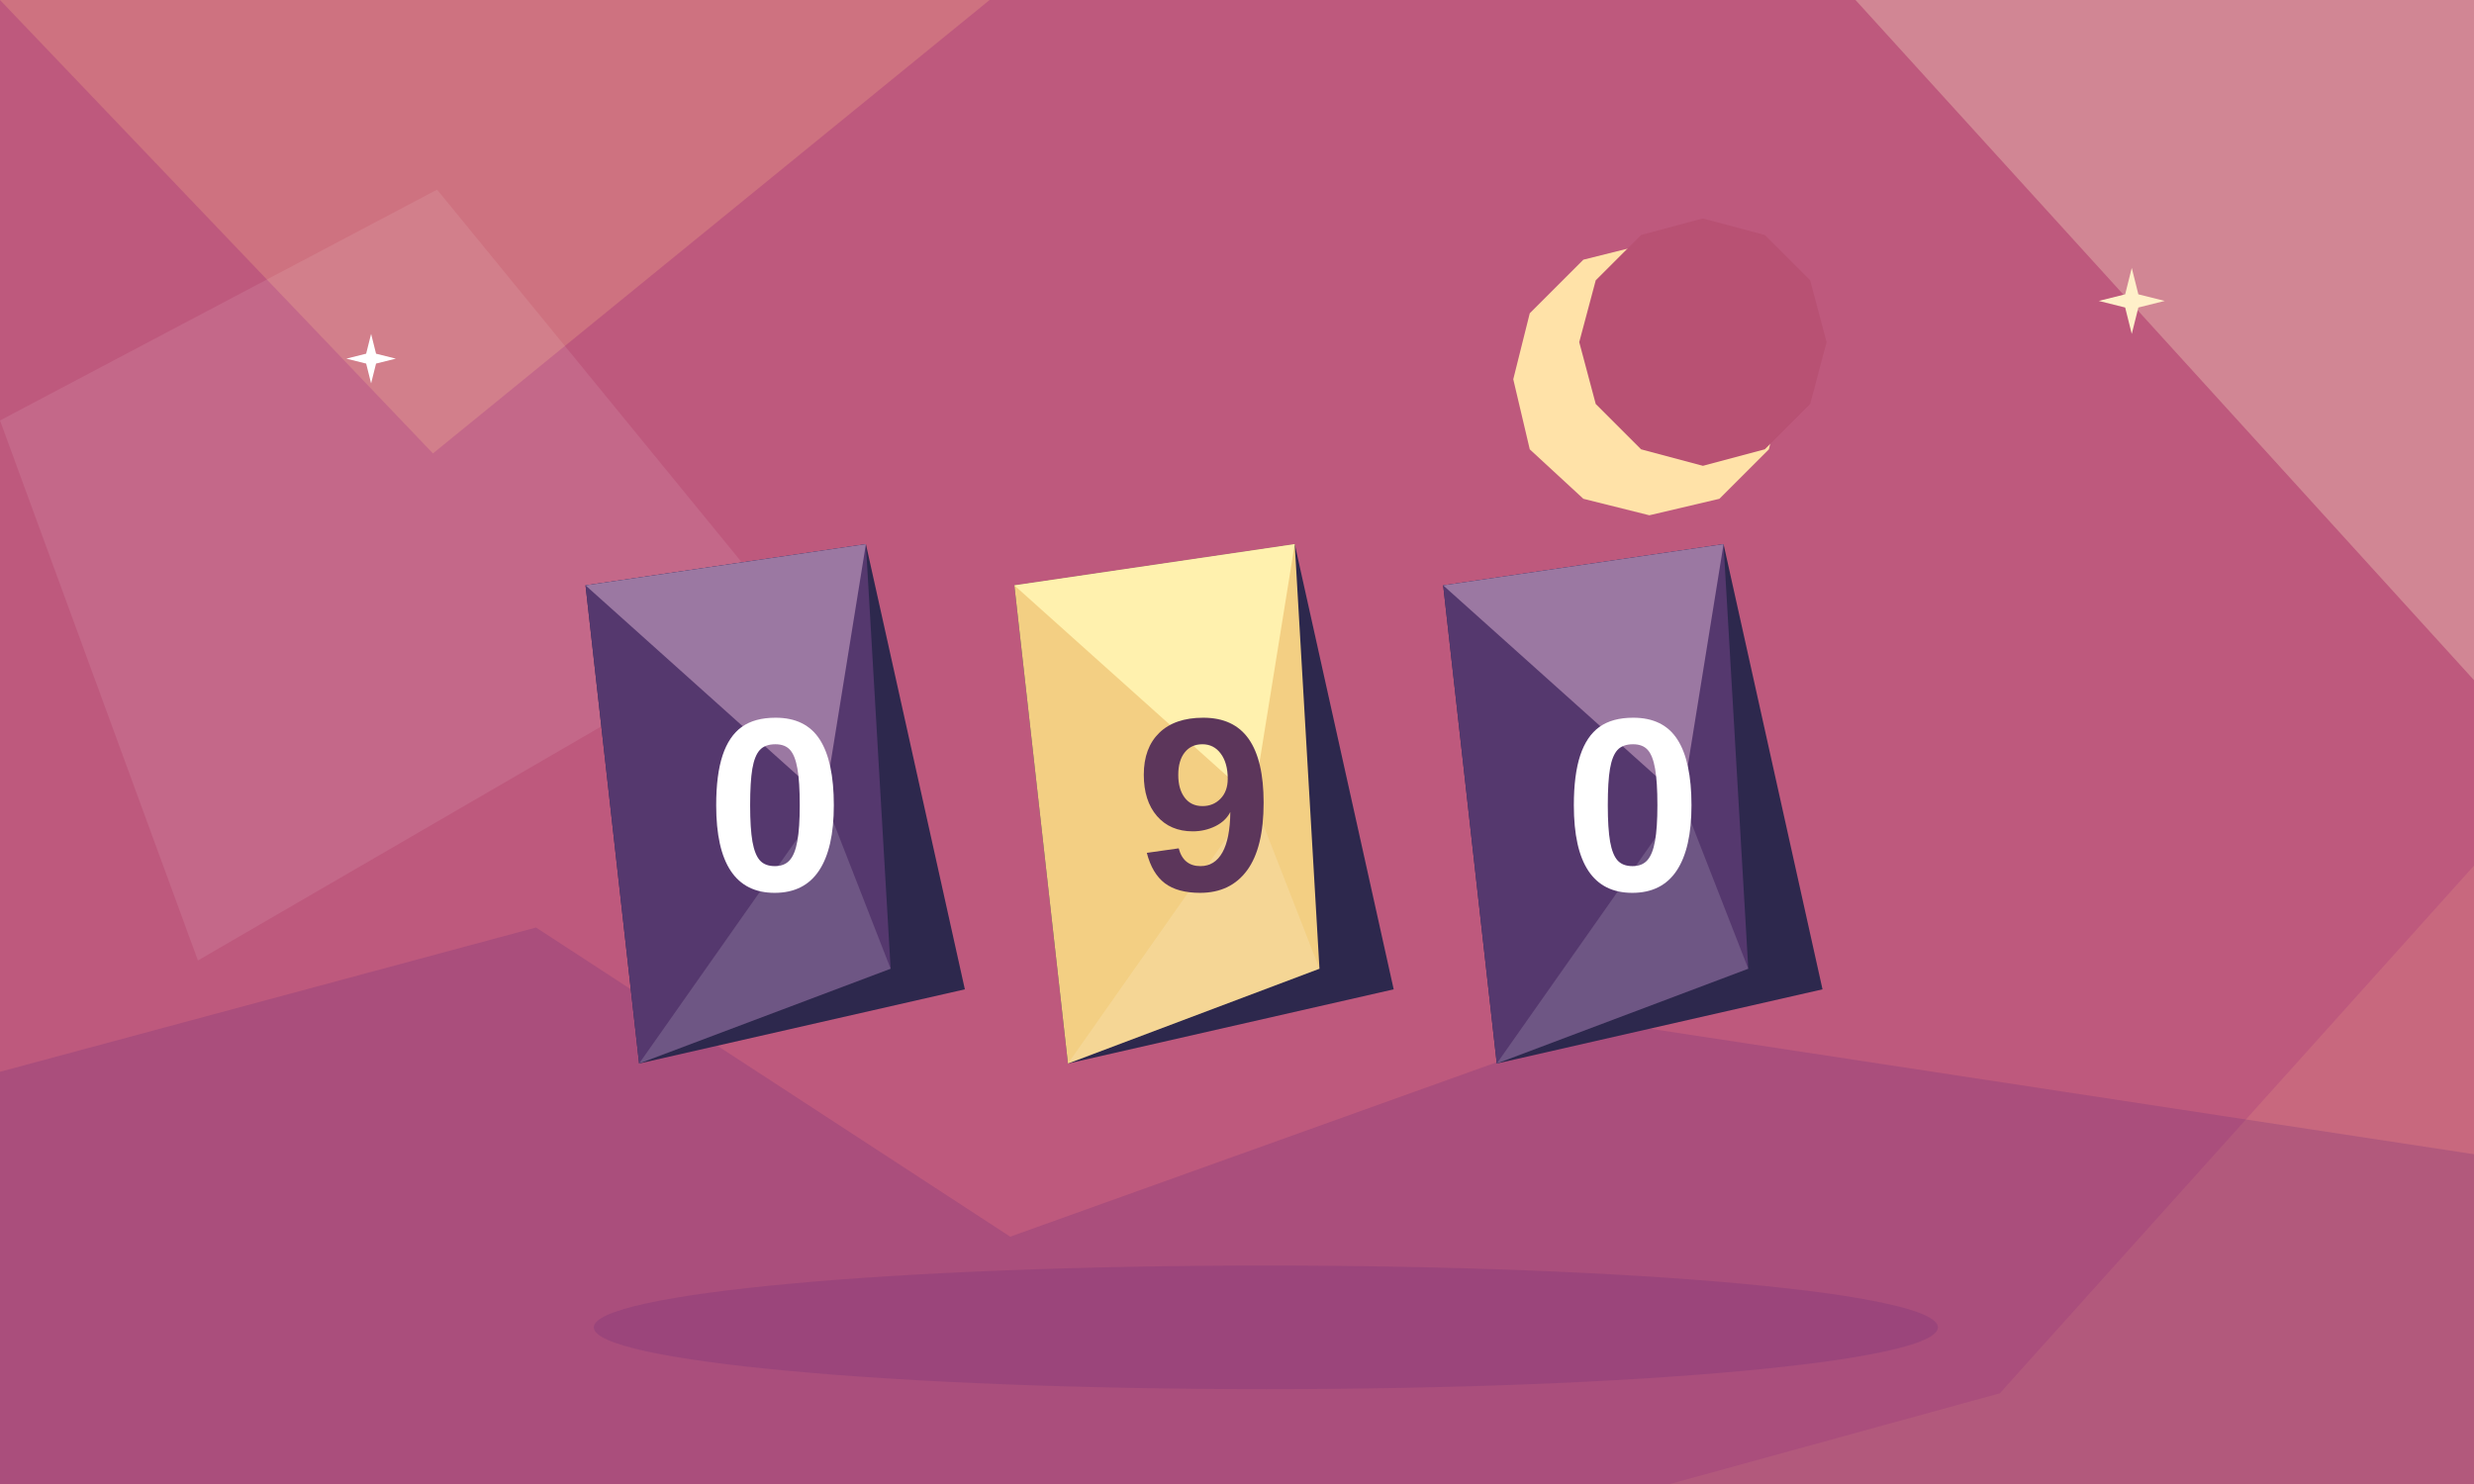
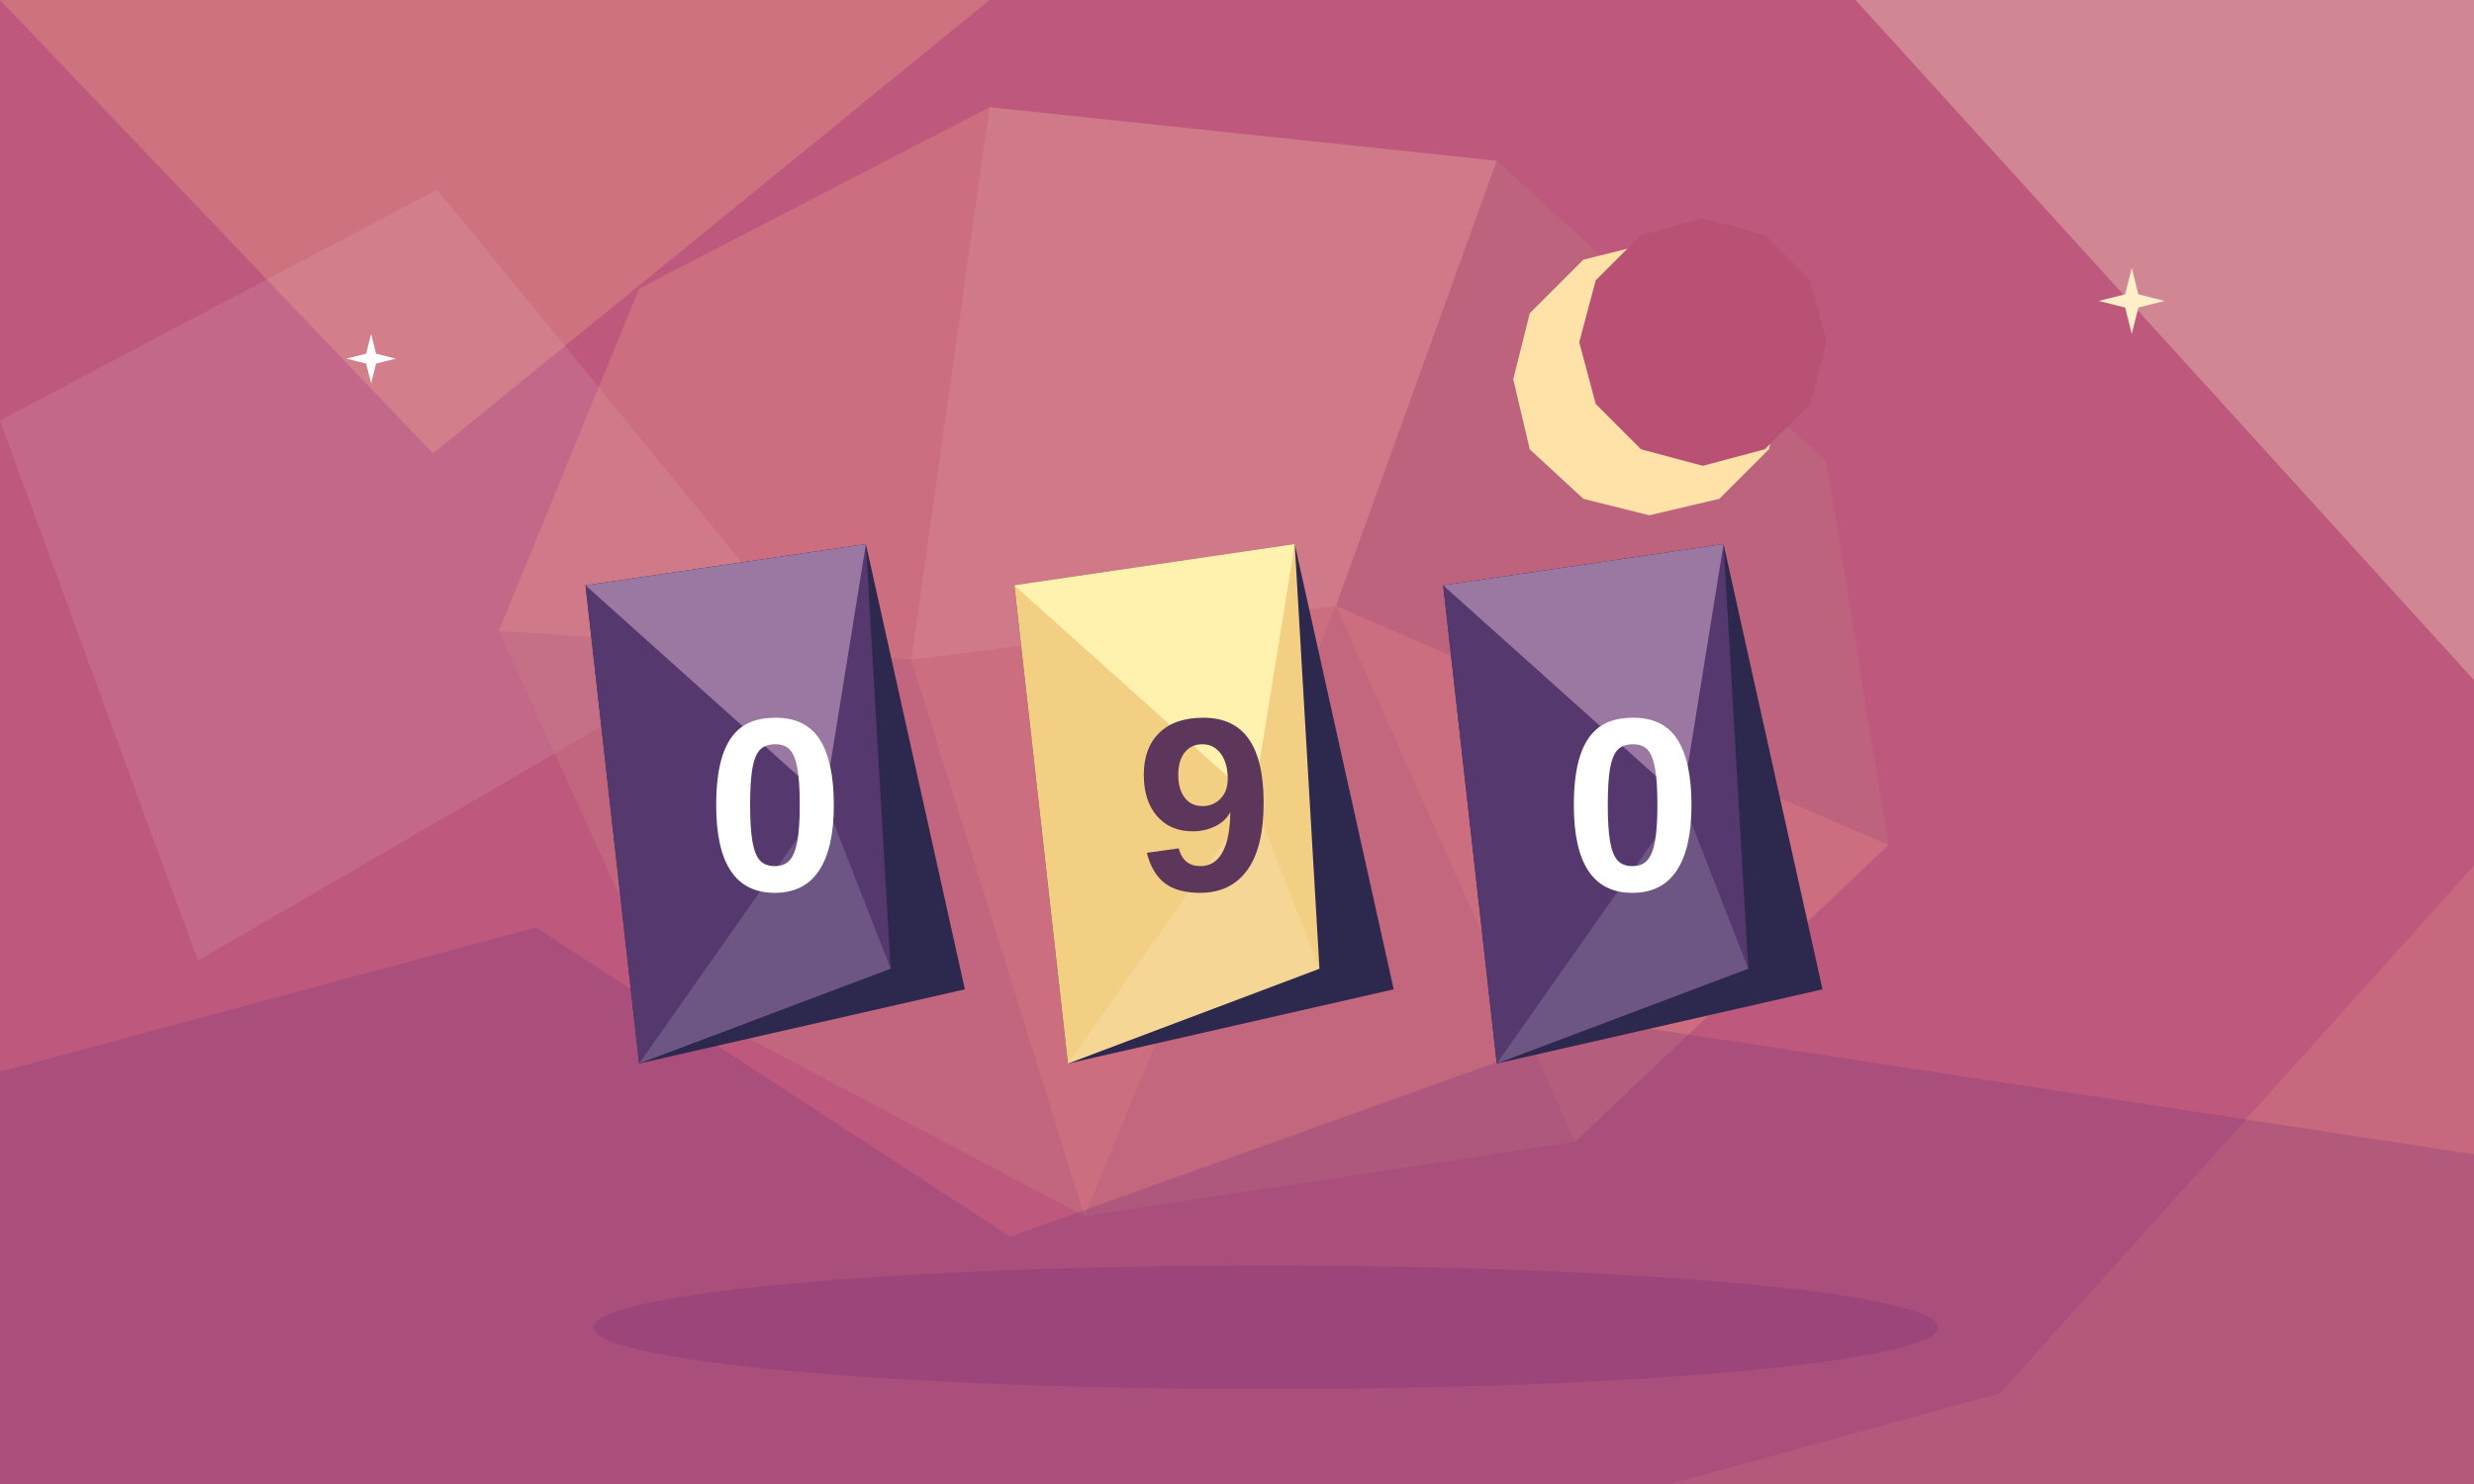
<svg xmlns="http://www.w3.org/2000/svg" width="600" height="360" viewBox="0 0 600 360" role="img" aria-labelledby="title desc">
  <rect width="600" height="360" fill="#BE597D" />
  <polygon points="0,0 240,0 105,110" fill="#FEBB88" opacity=".25" />
  <polygon points="600,0 450,0 600,165" fill="#FFF0C9" opacity=".3" />
  <polygon points="0,102 106,46 191,150 48,233" fill="#fff" opacity=".09" />
  <polygon points="485,338 600,210 600,360 405,360" fill="#FEBB88" opacity=".16" />
-   <polygon points="NaN,NaN NaN,NaN NaN,NaN NaN,NaN NaN,NaN NaN,NaN NaN,NaN NaN,NaN NaN,NaN NaN,NaN NaN,NaN" fill="#FEBB88" />
+   <polygon points="155,70 240,26 363,39 443,112 458,205 382,277 263,295 161,241 121,153" fill="#FEBB88" opacity=".21" />
+   <polygon points="240,26 363,39 324,147 221,160" fill="#FFFFFF" opacity=".08" />
+   <polygon points="121,153 221,160 263,295 161,241" fill="#6F2D76" opacity=".12" />
  <g opacity=".17">
-     <polygon points="NaN,NaN NaN,NaN NaN,NaN NaN,NaN NaN,NaN NaN,NaN NaN,NaN NaN,NaN NaN,NaN NaN,NaN NaN,NaN" fill="#6F2D76" />
+     <polygon points="363,39 443,112 458,205 324,147" fill="#6F2D76" />
+     <polygon points="263,295 324,147 382,277" fill="#6F2D76" opacity=".65" />
  </g>
  <polygon points="0,260 130,225 245,300 390,248 600,280 600,360 0,360" fill="#6F2D76" opacity=".25" />
  <ellipse cx="307" cy="322" rx="163" ry="15" fill="#6F2D76" opacity=".25" />
  <polygon points="142,142 210,132 234,240 155,258" fill="#2D284D" />
  <polygon points="142,142 210,132 216,235 155,258" fill="#55386E" />
  <polygon points="142,142 210,132 200,194" fill="#9B78A2" />
  <polygon points="155,258 216,235 200,194" fill="#fff" opacity=".15" />
  <text x="188" y="216" text-anchor="middle" font-size="60" font-family="Arial,Helvetica,sans-serif" font-weight="900" fill="#fff">0</text>
  <polygon points="246,142 314,132 338,240 259,258" fill="#2D284D" />
  <polygon points="246,142 314,132 320,235 259,258" fill="#F3CF83" />
  <polygon points="246,142 314,132 304,194" fill="#FFF1AE" />
  <polygon points="259,258 320,235 304,194" fill="#fff" opacity=".15" />
  <text x="292" y="216" text-anchor="middle" font-size="60" font-family="Arial,Helvetica,sans-serif" font-weight="900" fill="#5C365B">9</text>
  <polygon points="350,142 418,132 442,240 363,258" fill="#2D284D" />
  <polygon points="350,142 418,132 424,235 363,258" fill="#55386E" />
  <polygon points="350,142 418,132 408,194" fill="#9B78A2" />
  <polygon points="363,258 424,235 408,194" fill="#fff" opacity=".15" />
  <text x="396" y="216" text-anchor="middle" font-size="60" font-family="Arial,Helvetica,sans-serif" font-weight="900" fill="#fff">0</text>
  <polygon points="400,59 417,63 429,76 433,92 429,109 417,121 400,125 384,121 371,109 367,92 371,76 384,63" fill="#FFE2A8" />
  <polygon points="413,53 428,57 439,68 443,83 439,98 428,109 413,113 398,109 387,98 383,83 387,68 398,57" fill="#B85173" />
  <polygon points="517,65 518.6,71.4 525,73 518.6,74.6 517,81 515.4,74.6 509,73 515.4,71.4" fill="#FFF0C9" />
  <polygon points="90,81 91.2,85.8 96,87 91.2,88.2 90,93 88.8,88.2 84,87 88.8,85.8" fill="#fff" />
</svg>
